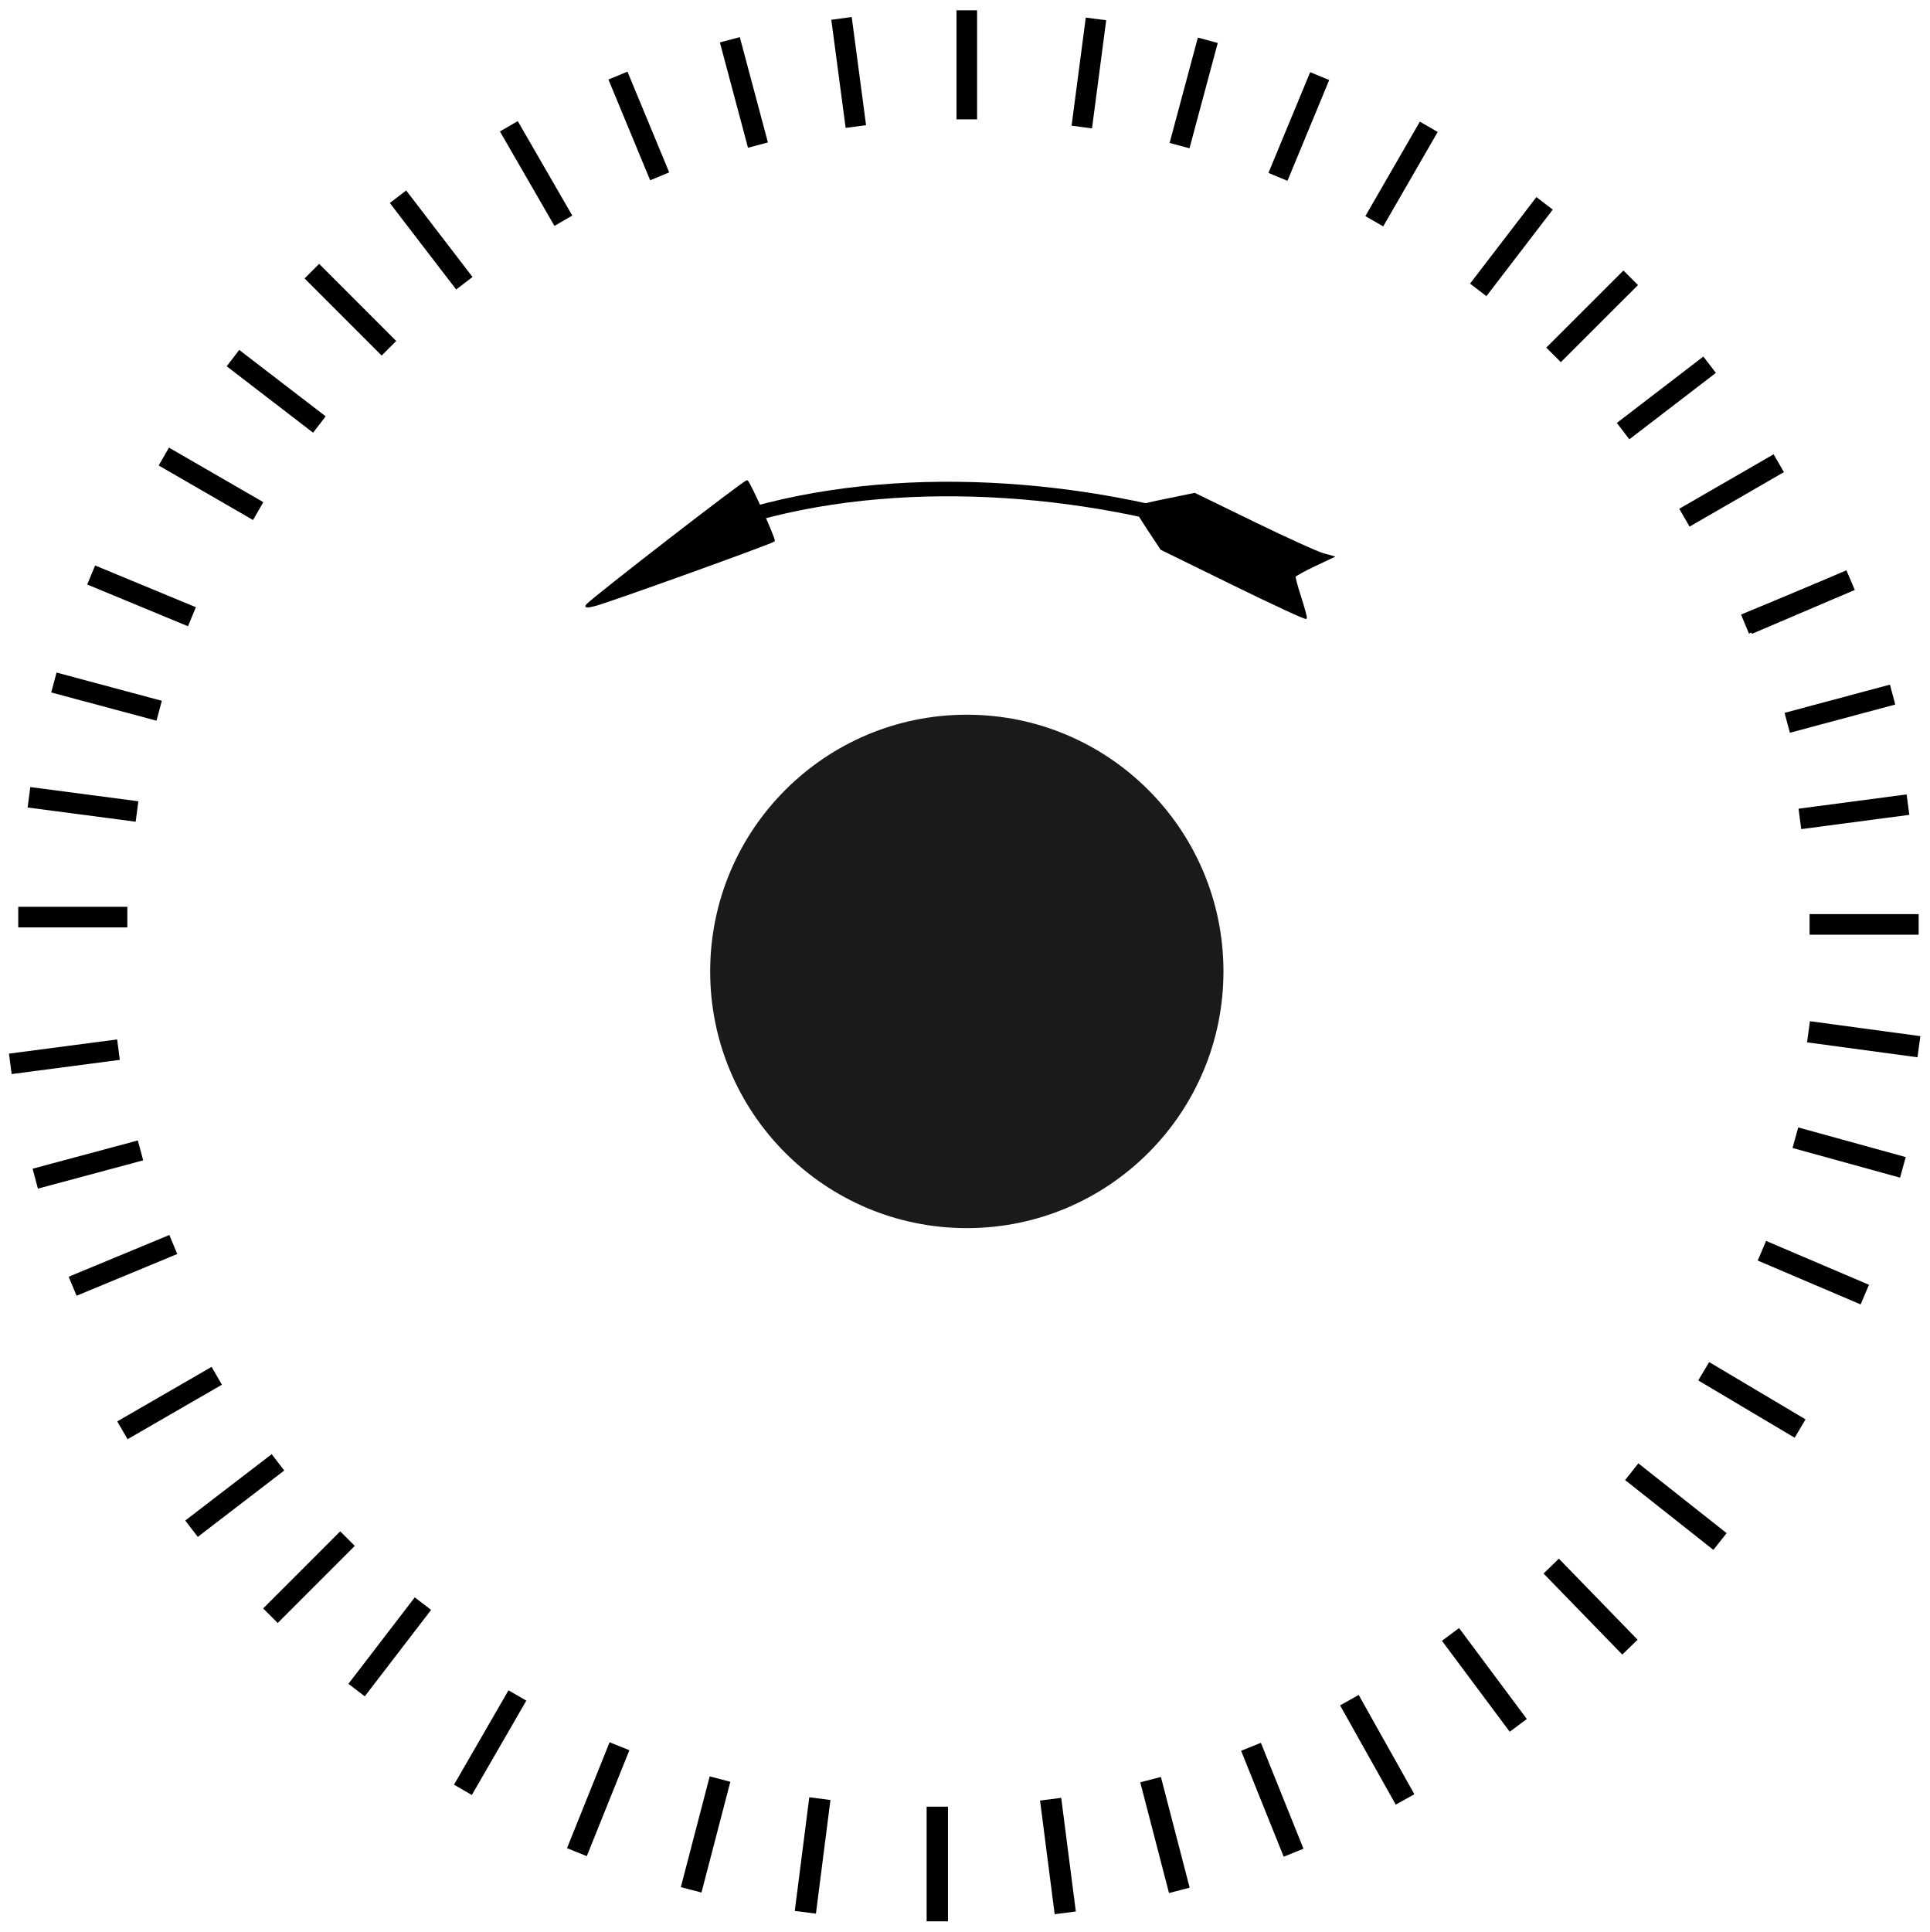
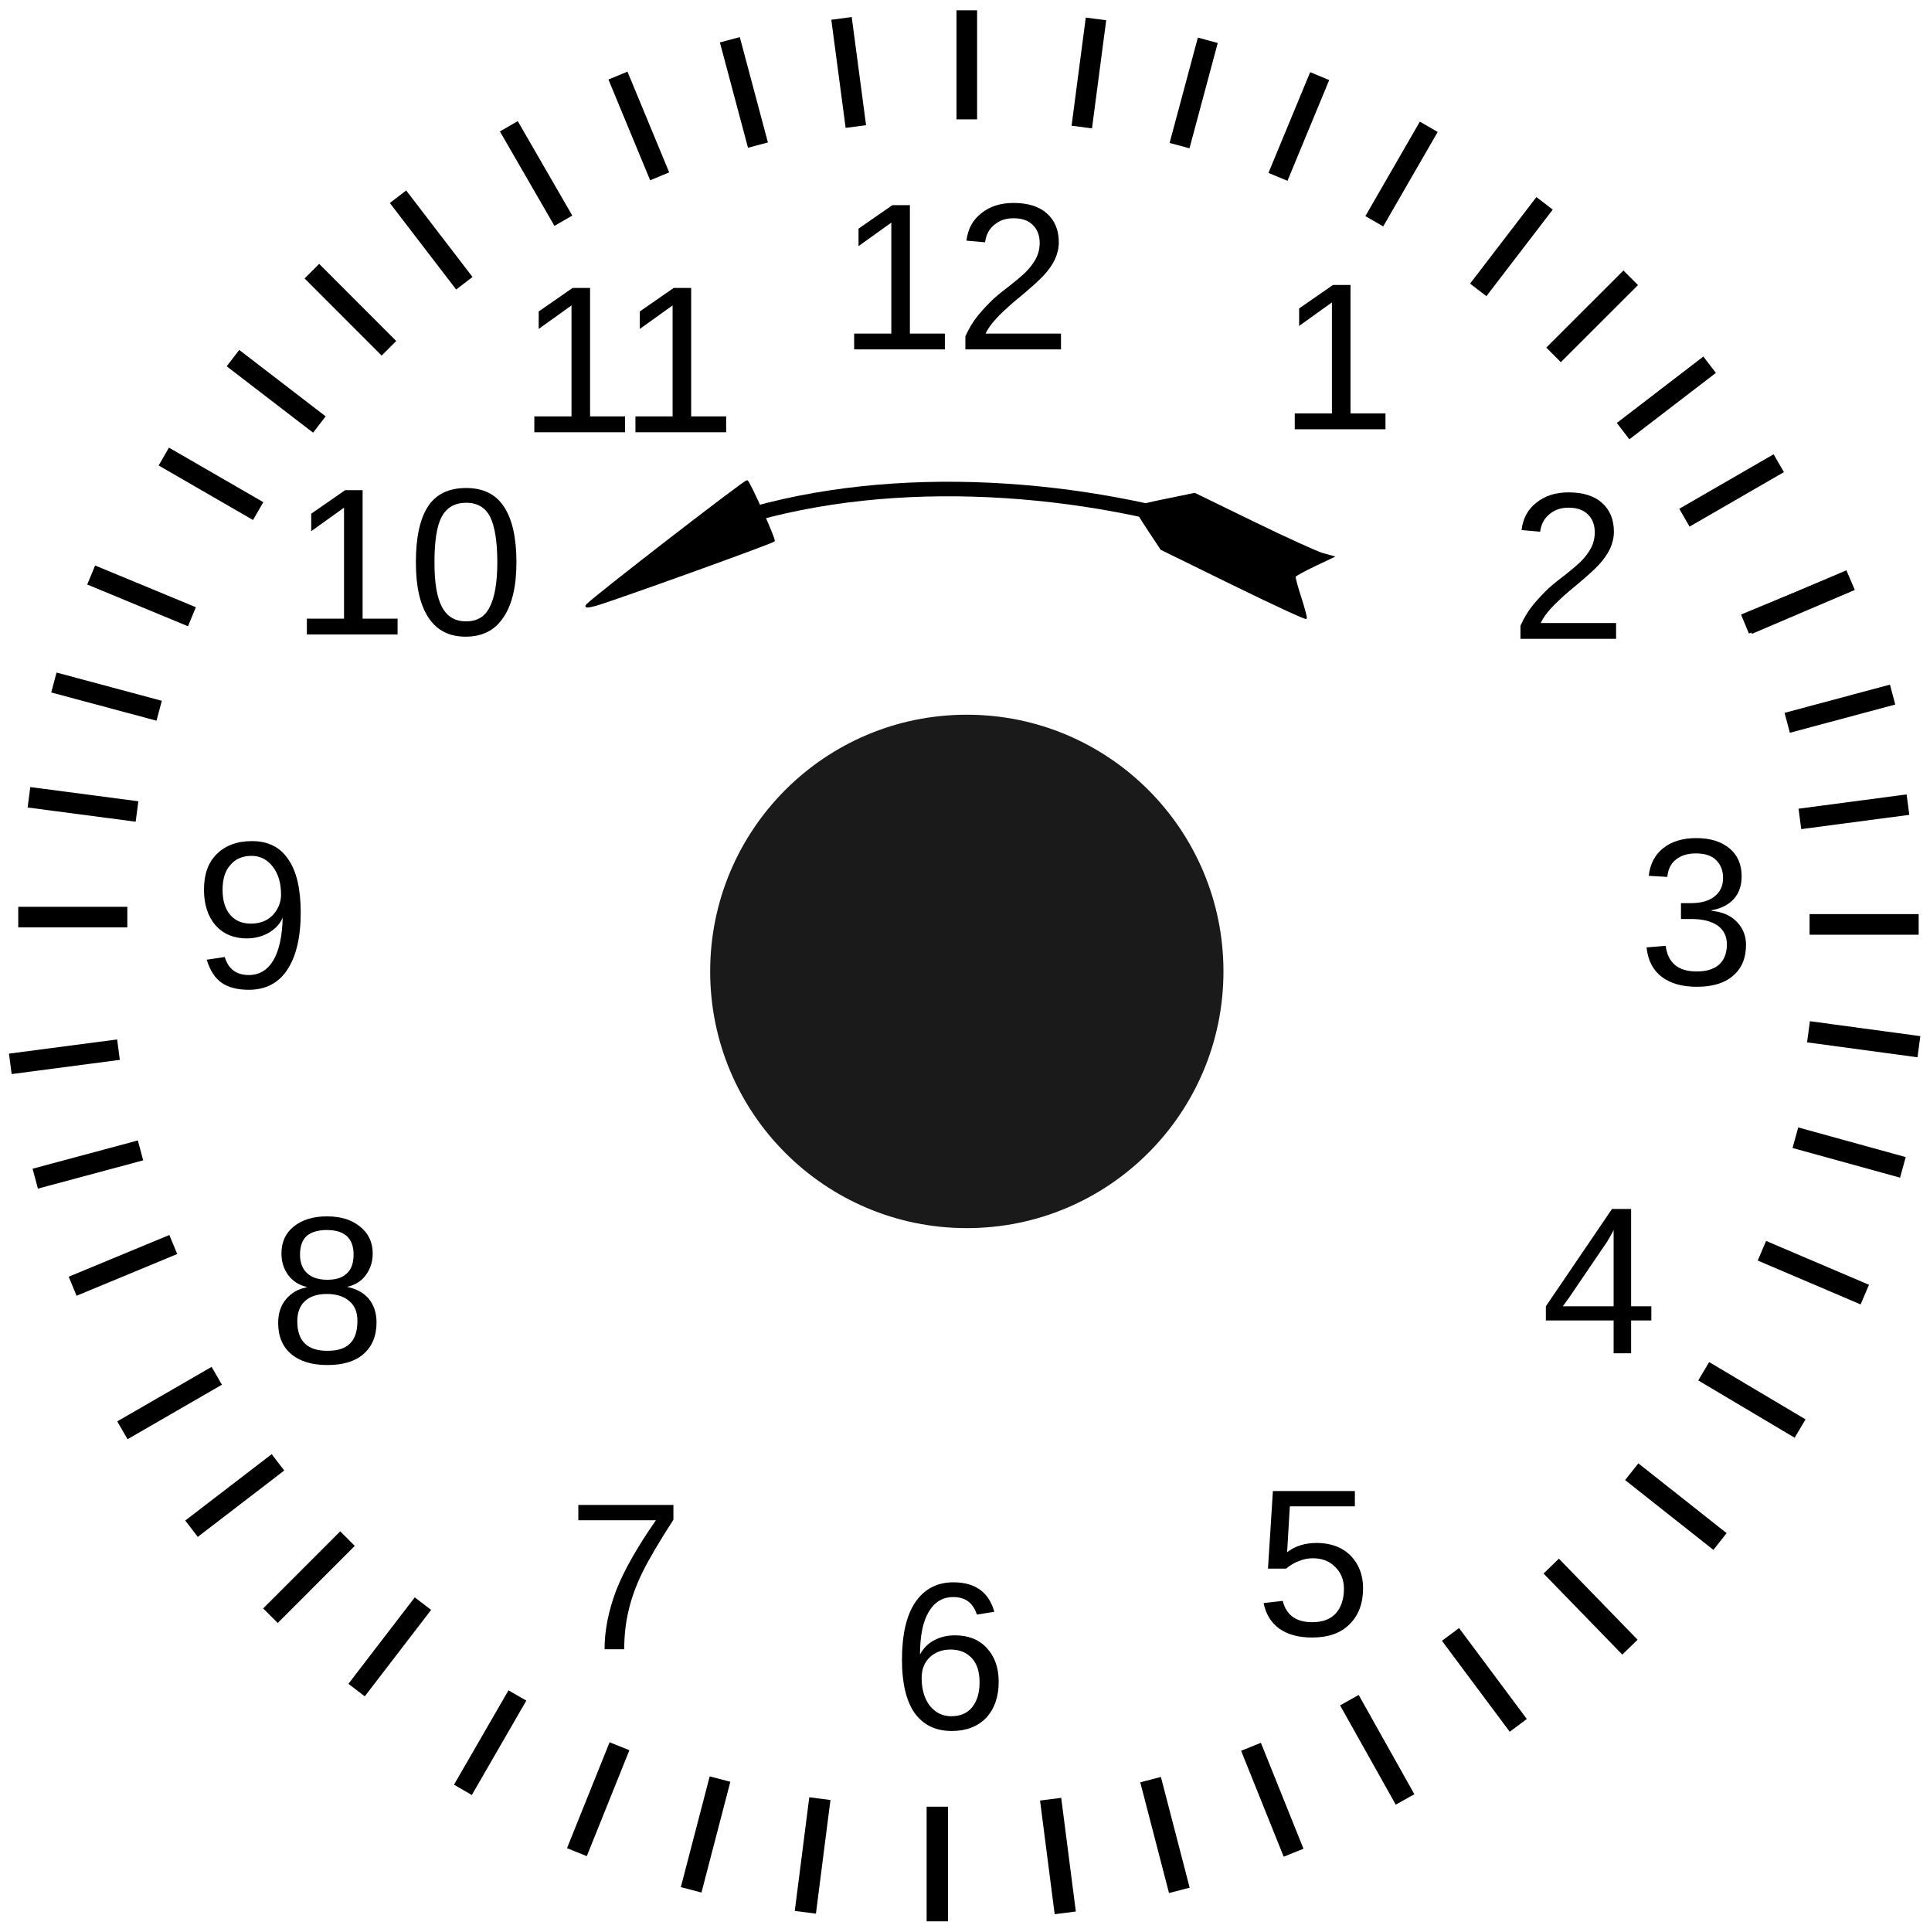
<svg xmlns="http://www.w3.org/2000/svg" width="55.171" height="55.227" id="svg3691" version="1.1">
  <defs id="defs3693">
    </defs>
  <g id="layer1" transform="translate(-230.3043,-316.8863)">
    <circle d="m 152.853,101.554 c 0,1.376 -1.115,2.491 -2.491,2.491 -1.376,0 -2.491,-1.115 -2.491,-2.491 0,-1.376 1.115,-2.491 2.491,-2.491 1.376,0 2.491,1.115 2.491,2.491 z" transform="matrix(2.945773,0,0,2.945773,-184.9847,45.49968)" class="fil0 str0" cx="150.362" cy="101.554" r="2.491" id="circle3294-0" style="fill:#1a1a1a;fill-rule:evenodd;stroke:none" />
    <line class="fil0 str0" x1="257.947" y1="317.181" x2="257.947" y2="320.298" id="line3296-4" style="fill:none;stroke:#000000;stroke-width:0.589;stroke-opacity:1" />
    <line style="fill:none;stroke:#000000;stroke-width:0.589;stroke-opacity:1" y2="320.503" x2="254.775" y1="317.412" x1="254.365" class="fil0 str0" id="_218418232-1" />
    <line style="fill:none;stroke:#000000;stroke-width:0.589;stroke-opacity:1" y2="321.034" x2="251.976" y1="318.023" x1="251.172" class="fil0 str0" id="_218417584-0" />
    <line style="fill:none;stroke:#000000;stroke-width:0.589;stroke-opacity:1" y2="321.927" x2="249.166" y1="319.047" x1="247.973" class="fil0 str0" id="_218420968-4" />
    <line style="fill:none;stroke:#000000;stroke-width:0.589;stroke-opacity:1" y2="323.196" x2="246.412" y1="320.496" x1="244.853" class="fil0 str0" id="_215787864-8" />
    <line style="fill:none;stroke:#000000;stroke-width:0.589;stroke-opacity:1" y2="320.518" x2="261.235" y1="317.427" x1="261.641" class="fil0 str0" id="_218421112-7" />
    <line style="fill:none;stroke:#000000;stroke-width:0.589;stroke-opacity:1" y2="321.049" x2="264.03" y1="318.038" x1="264.838" class="fil0 str0" id="_218419696-0" />
    <line style="fill:none;stroke:#000000;stroke-width:0.589;stroke-opacity:1" y2="321.942" x2="266.844" y1="319.062" x1="268.037" class="fil0 str0" id="_215787096-8" />
    <line style="fill:none;stroke:#000000;stroke-width:0.589;stroke-opacity:1" y2="323.211" x2="269.598" y1="320.511" x1="271.156" class="fil0 str0" id="_214099944-6" />
    <line style="fill:none;stroke:#000000;stroke-width:0.589;stroke-opacity:1" y2="325.173" x2="272.57" y1="322.699" x1="274.467" class="fil0 str0" id="_218419456-2" />
    <line style="fill:none;stroke:#000000;stroke-width:0.589;stroke-opacity:1" y2="327.031" x2="274.724" y1="324.827" x1="276.93" class="fil0 str0" id="_219189520-4" />
    <line style="fill:none;stroke:#000000;stroke-width:0.589;stroke-opacity:1" y2="329.21" x2="276.712" y1="327.312" x1="279.186" class="fil0 str0" id="_217764056-7" />
    <line style="fill:none;stroke:#000000;stroke-width:0.589;stroke-opacity:1" y2="331.685" x2="278.465" y1="330.127" x1="281.163" class="fil0 str0" id="_217763720-9" />
    <line style="fill:none;stroke:#000000;stroke-width:0.589;stroke-opacity:1" y2="334.725" x2="280.197" y1="333.532" x1="283.078" class="fil0 str0" id="_217764680-3" />
    <line style="fill:none;stroke:#000000;stroke-width:0.589;stroke-opacity:1" y2="337.548" x2="281.405" y1="336.741" x1="284.418" class="fil0 str0" id="_217764392-9" />
    <line style="fill:none;stroke:#000000;stroke-width:0.589;stroke-opacity:1" y2="340.295" x2="281.767" y1="339.887" x1="284.857" class="fil0 str0" id="_217764488-2" />
    <line style="fill:none;stroke:#000000;stroke-width:0.589;stroke-opacity:1" y2="343.311" x2="282.044" y1="343.311" x1="285.163" class="fil0 str0" id="_217764656-8" />
    <line style="fill:none;stroke:#000000;stroke-width:0.589;stroke-opacity:1" y2="334.516" x2="235.792" y1="333.323" x1="232.911" class="fil0 str0" id="_217765496-3" />
    <line style="fill:none;stroke:#000000;stroke-width:0.589;stroke-opacity:1" y2="337.203" x2="234.855" y1="336.396" x1="231.845" class="fil0 str0" id="_217765136-0" />
    <line style="fill:none;stroke:#000000;stroke-width:0.589;stroke-opacity:1" y2="340.083" x2="234.222" y1="339.677" x1="231.132" class="fil0 str0" id="_217765712-1" />
    <line style="fill:none;stroke:#000000;stroke-width:0.589;stroke-opacity:1" y2="343.102" x2="233.945" y1="343.102" x1="230.826" class="fil0 str0" id="_217764320-7" />
    <line style="fill:none;stroke:#000000;stroke-width:0.589;stroke-opacity:1" y2="324.983" x2="243.581" y1="322.51" x1="241.684" class="fil0 str0" id="_219189472-8" />
    <line style="fill:none;stroke:#000000;stroke-width:0.589;stroke-opacity:1" y2="326.842" x2="241.425" y1="324.637" x1="239.221" class="fil0 str0" id="_217766048-9" />
    <line style="fill:none;stroke:#000000;stroke-width:0.589;stroke-opacity:1" y2="329.021" x2="239.436" y1="327.123" x1="236.965" class="fil0 str0" id="_217765808-1" />
    <line style="fill:none;stroke:#000000;stroke-width:0.589;stroke-opacity:1" y2="331.496" x2="237.686" y1="329.937" x1="234.988" class="fil0 str0" id="_217764368-5" />
    <line class="fil0 str0" x1="232.381" y1="353.654" x2="235.259" y2="352.461" id="line3328-4" style="fill:none;stroke:#000000;stroke-width:0.589;stroke-opacity:1" />
    <line class="fil0 str0" x1="231.312" y1="350.579" x2="234.322" y2="349.771" id="line3330-9" style="fill:none;stroke:#000000;stroke-width:0.589;stroke-opacity:1" />
    <line class="fil0 str0" x1="230.599" y1="347.297" x2="233.692" y2="346.891" id="line3332-2" style="fill:none;stroke:#000000;stroke-width:0.589;stroke-opacity:1" />
    <line style="fill:none;stroke:#000000;stroke-width:0.589;stroke-opacity:1" y2="362.727" x2="242.397" y1="365.198" x1="240.5" class="fil0 str0" id="_217767608-5" />
    <line style="fill:none;stroke:#000000;stroke-width:0.589;stroke-opacity:1" y2="360.868" x2="240.24" y1="363.072" x1="238.037" class="fil0 str0" id="_217766648-7" />
    <line style="fill:none;stroke:#000000;stroke-width:0.589;stroke-opacity:1" y2="358.688" x2="238.252" y1="360.585" x1="235.78" class="fil0 str0" id="_217767488-4" />
    <line style="fill:none;stroke:#000000;stroke-width:0.589;stroke-opacity:1" y2="356.214" x2="236.502" y1="357.772" x1="233.804" class="fil0 str0" id="_217767680-9" />
    <line style="fill:none;stroke:#000000;stroke-width:0.589;stroke-opacity:1" y2="365.352" x2="245.098" y1="368.05" x1="243.54" class="fil0 str0" id="_217765520-9" />
    <path id="path4501-4" d="m 250.631,331.972 c 4.331,-1.597 9.76,-1.334 14.157,-0.049" style="fill:none;stroke:#000000;stroke-width:0.416;stroke-linecap:butt;stroke-linejoin:miter;stroke-miterlimit:4;stroke-opacity:1;stroke-dasharray:none" />
    <line style="fill:none;stroke:#000000;stroke-width:0.61;stroke-opacity:1" id="line3296-2-7" y2="368.531" x2="257.104" y1="371.808" x1="257.104" class="fil0 str0" />
    <line id="_218418232-5-0" class="fil0 str0" x1="260.762" y1="371.566" x2="260.344" y2="368.317" style="fill:none;stroke:#000000;stroke-width:0.61;stroke-opacity:1" />
    <line id="_218417584-4-8" class="fil0 str0" x1="264.024" y1="370.923" x2="263.202" y2="367.758" style="fill:none;stroke:#000000;stroke-width:0.61;stroke-opacity:1" />
    <line id="_218420968-0-1" class="fil0 str0" x1="267.291" y1="369.847" x2="266.073" y2="366.819" style="fill:none;stroke:#000000;stroke-width:0.61;stroke-opacity:1" />
    <line id="_215787864-5-9" class="fil0 str0" x1="270.478" y1="368.324" x2="268.886" y2="365.486" style="fill:none;stroke:#000000;stroke-width:0.61;stroke-opacity:1" />
    <line id="_218421112-9-9" class="fil0 str0" x1="253.331" y1="371.55" x2="253.746" y2="368.301" style="fill:none;stroke:#000000;stroke-width:0.61;stroke-opacity:1" />
    <line id="_218419696-4-7" class="fil0 str0" x1="250.066" y1="370.908" x2="250.891" y2="367.742" style="fill:none;stroke:#000000;stroke-width:0.61;stroke-opacity:1" />
    <line id="_215787096-6-8" class="fil0 str0" x1="246.799" y1="369.831" x2="248.017" y2="366.803" style="fill:none;stroke:#000000;stroke-width:0.61;stroke-opacity:1" />
    <line id="_217765496-9-2" class="fil0 str0" x1="283.623" y1="353.893" x2="280.681" y2="352.639" style="fill:none;stroke:#000000;stroke-width:0.61;stroke-opacity:1" />
    <line id="_217765136-2-5" class="fil0 str0" x1="284.712" y1="350.256" x2="281.638" y2="349.408" style="fill:none;stroke:#000000;stroke-width:0.61;stroke-opacity:1" />
    <line id="_217765712-2-3" class="fil0 str0" x1="285.17" y1="346.807" x2="282.013" y2="346.38" style="fill:none;stroke:#000000;stroke-width:0.61;stroke-opacity:1" />
    <line id="_219189472-7-4" class="fil0 str0" x1="273.715" y1="366.207" x2="271.777" y2="363.607" style="fill:none;stroke:#000000;stroke-width:0.61;stroke-opacity:1" />
    <line id="_217766048-7-9" class="fil0 str0" x1="276.908" y1="363.971" x2="274.657" y2="361.654" style="fill:none;stroke:#000000;stroke-width:0.61;stroke-opacity:1" />
    <line id="_217765808-5-0" class="fil0 str0" x1="279.483" y1="360.951" x2="276.959" y2="358.956" style="fill:none;stroke:#000000;stroke-width:0.61;stroke-opacity:1" />
    <line id="_217764368-4-2" class="fil0 str0" x1="281.773" y1="357.722" x2="279.017" y2="356.084" style="fill:none;stroke:#000000;stroke-width:0.61;stroke-opacity:1" />
    <line style="fill:none;stroke:#000000;stroke-width:0.61;stroke-opacity:1" id="line3328-8-0" y2="334.724" x2="280.277" y1="333.469" x1="283.217" class="fil0 str0" />
    <path style="fill:#000000;fill-opacity:1;fill-rule:evenodd;stroke:#000000;stroke-width:0.044;stroke-linecap:square;stroke-linejoin:miter;stroke-miterlimit:4;stroke-opacity:1;stroke-dasharray:none;stroke-dashoffset:0" d="m 247.091,334.17 c 0.27,-0.272 4.527,-3.563 4.574,-3.536 0.072,0.041 0.802,1.664 0.77,1.713 -0.034,0.053 -4.676,1.724 -5.111,1.84 -0.233,0.062 -0.307,0.057 -0.234,-0.017 z" id="path3620" />
    <path style="fill:#000000;fill-opacity:1;fill-rule:evenodd;stroke:#000000;stroke-width:0.045;stroke-linecap:square;stroke-linejoin:miter;stroke-miterlimit:4;stroke-opacity:1;stroke-dasharray:none;stroke-dashoffset:0" d="m 263.122,332.005 c -0.211,-0.318 -0.377,-0.597 -0.37,-0.619 0.005,-0.024 0.395,-0.119 0.862,-0.214 l 0.849,-0.174 1.678,0.817 c 0.923,0.45 1.814,0.855 1.98,0.902 l 0.302,0.084 -0.54,0.256 c -0.297,0.141 -0.547,0.28 -0.556,0.308 -0.009,0.029 0.063,0.297 0.16,0.596 0.097,0.299 0.169,0.567 0.161,0.595 -0.009,0.029 -0.944,-0.404 -2.079,-0.96 l -2.064,-1.012 -0.383,-0.579 z" id="path3624" />
+     <text xml:space="preserve" style="font-size:40px;font-style:normal;font-variant:normal;font-weight:normal;font-stretch:normal;fill:#000000;fill-opacity:1;stroke:none;font-family:Arial;-inkscape-font-specification:Arial" x="266.873" y="329.154" id="text2866">
+       <tspan id="tspan2868" x="266.873" y="329.154" style="font-size:6px">1</tspan>
+     </text>
+     <text xml:space="preserve" style="font-size:40px;font-style:normal;font-variant:normal;font-weight:normal;font-stretch:normal;fill:#000000;fill-opacity:1;stroke:none;font-family:Arial;-inkscape-font-specification:Arial" x="273.48" y="335.152" id="text2866-7">
+       <tspan id="tspan2868-7" x="273.48" y="335.152" style="font-size:6px">2</tspan>
+     </text>
+     <text xml:space="preserve" style="font-size:6;font-style:normal;font-variant:normal;font-weight:normal;font-stretch:normal;fill:#000000;fill-opacity:1;stroke:none;font-family:Arial;-inkscape-font-specification:Arial" x="67.049" y="17.978" id="text2895" transform="translate(230.3043,316.8863)">
+       <tspan id="tspan2897" x="67.049" y="17.978" />
+     </text>
+     <text xml:space="preserve" style="font-size:6;font-style:normal;font-variant:normal;font-weight:normal;font-stretch:normal;fill:#000000;fill-opacity:1;stroke:none;font-family:Arial;-inkscape-font-specification:Arial" x="46.214" y="26.438" id="text2899" transform="translate(230.3043,316.8863)">
+       <tspan id="tspan2901" x="46.214" y="26.438" />
+     </text>
+     <text xml:space="preserve" style="font-size:6px;font-style:normal;font-variant:normal;font-weight:normal;font-stretch:normal;fill:#000000;fill-opacity:1;stroke:none;font-family:Arial;-inkscape-font-specification:Arial" x="277.15" y="345.029" id="text2903">
+       <tspan id="tspan2905" x="277.15" y="345.029">3</tspan>
+     </text>
+     <text xml:space="preserve" style="font-size:6px;font-style:normal;font-variant:normal;font-weight:normal;font-stretch:normal;fill:#000000;fill-opacity:1;stroke:none;font-family:Arial;-inkscape-font-specification:Arial" x="274.364" y="355.568" id="text2907">
+       <tspan id="tspan2909" x="274.364" y="355.568">4</tspan>
+     </text>
+     <text xml:space="preserve" style="font-size:6px;font-style:normal;font-variant:normal;font-weight:normal;font-stretch:normal;fill:#000000;fill-opacity:1;stroke:none;font-family:Arial;-inkscape-font-specification:Arial" x="266.198" y="363.634" id="text2911">
+       <tspan id="tspan2913" x="266.198" y="363.634">5</tspan>
+     </text>
+     <text xml:space="preserve" style="font-size:6px;font-style:normal;font-variant:normal;font-weight:normal;font-stretch:normal;fill:#000000;fill-opacity:1;stroke:none;font-family:Arial;-inkscape-font-specification:Arial" x="255.78" y="366.305" id="text2915">
+       <tspan id="tspan2917" x="255.78" y="366.305">6</tspan>
+     </text>
+     <text xml:space="preserve" style="font-size:6px;font-style:normal;font-variant:normal;font-weight:normal;font-stretch:normal;fill:#000000;fill-opacity:1;stroke:none;font-family:Arial;-inkscape-font-specification:Arial" x="246.526" y="364.029" id="text2919">
+       <tspan id="tspan2921" x="246.526" y="364.029">7</tspan>
+     </text>
+     <text xml:space="preserve" style="font-size:6px;font-style:normal;font-variant:normal;font-weight:normal;font-stretch:normal;fill:#000000;fill-opacity:1;stroke:none;font-family:Arial;-inkscape-font-specification:Arial" x="237.991" y="355.845" id="text2923">
+       <tspan id="tspan2925" x="237.991" y="355.845">8</tspan>
+     </text>
+     <text xml:space="preserve" style="font-size:6px;font-style:normal;font-variant:normal;font-weight:normal;font-stretch:normal;fill:#000000;fill-opacity:1;stroke:none;font-family:Arial;-inkscape-font-specification:Arial" x="235.854" y="345.12" id="text2927">
+       <tspan id="tspan2929" x="235.854" y="345.12">9</tspan>
+     </text>
+     <text xml:space="preserve" style="font-size:6px;font-style:normal;font-variant:normal;font-weight:normal;font-stretch:normal;fill:#000000;fill-opacity:1;stroke:none;font-family:Arial;-inkscape-font-specification:Arial" x="238.625" y="335.026" id="text2931">
+       <tspan id="tspan2933" x="238.625" y="335.026">10</tspan>
+     </text>
+     <text xml:space="preserve" style="font-size:6px;font-style:normal;font-variant:normal;font-weight:normal;font-stretch:normal;fill:#000000;fill-opacity:1;stroke:none;font-family:Arial;-inkscape-font-specification:Arial" x="245.13" y="329.243" id="text2935">
+       <tspan id="tspan2937" x="245.13" y="329.243">11</tspan>
+     </text>
+     <text xml:space="preserve" style="font-size:6px;font-style:normal;font-variant:normal;font-weight:normal;font-stretch:normal;fill:#000000;fill-opacity:1;stroke:none;font-family:Arial;-inkscape-font-specification:Arial" x="254.274" y="326.872" id="text2939">
+       <tspan id="tspan2941" x="254.274" y="326.872">12</tspan>
+     </text>
  </g>
</svg>
